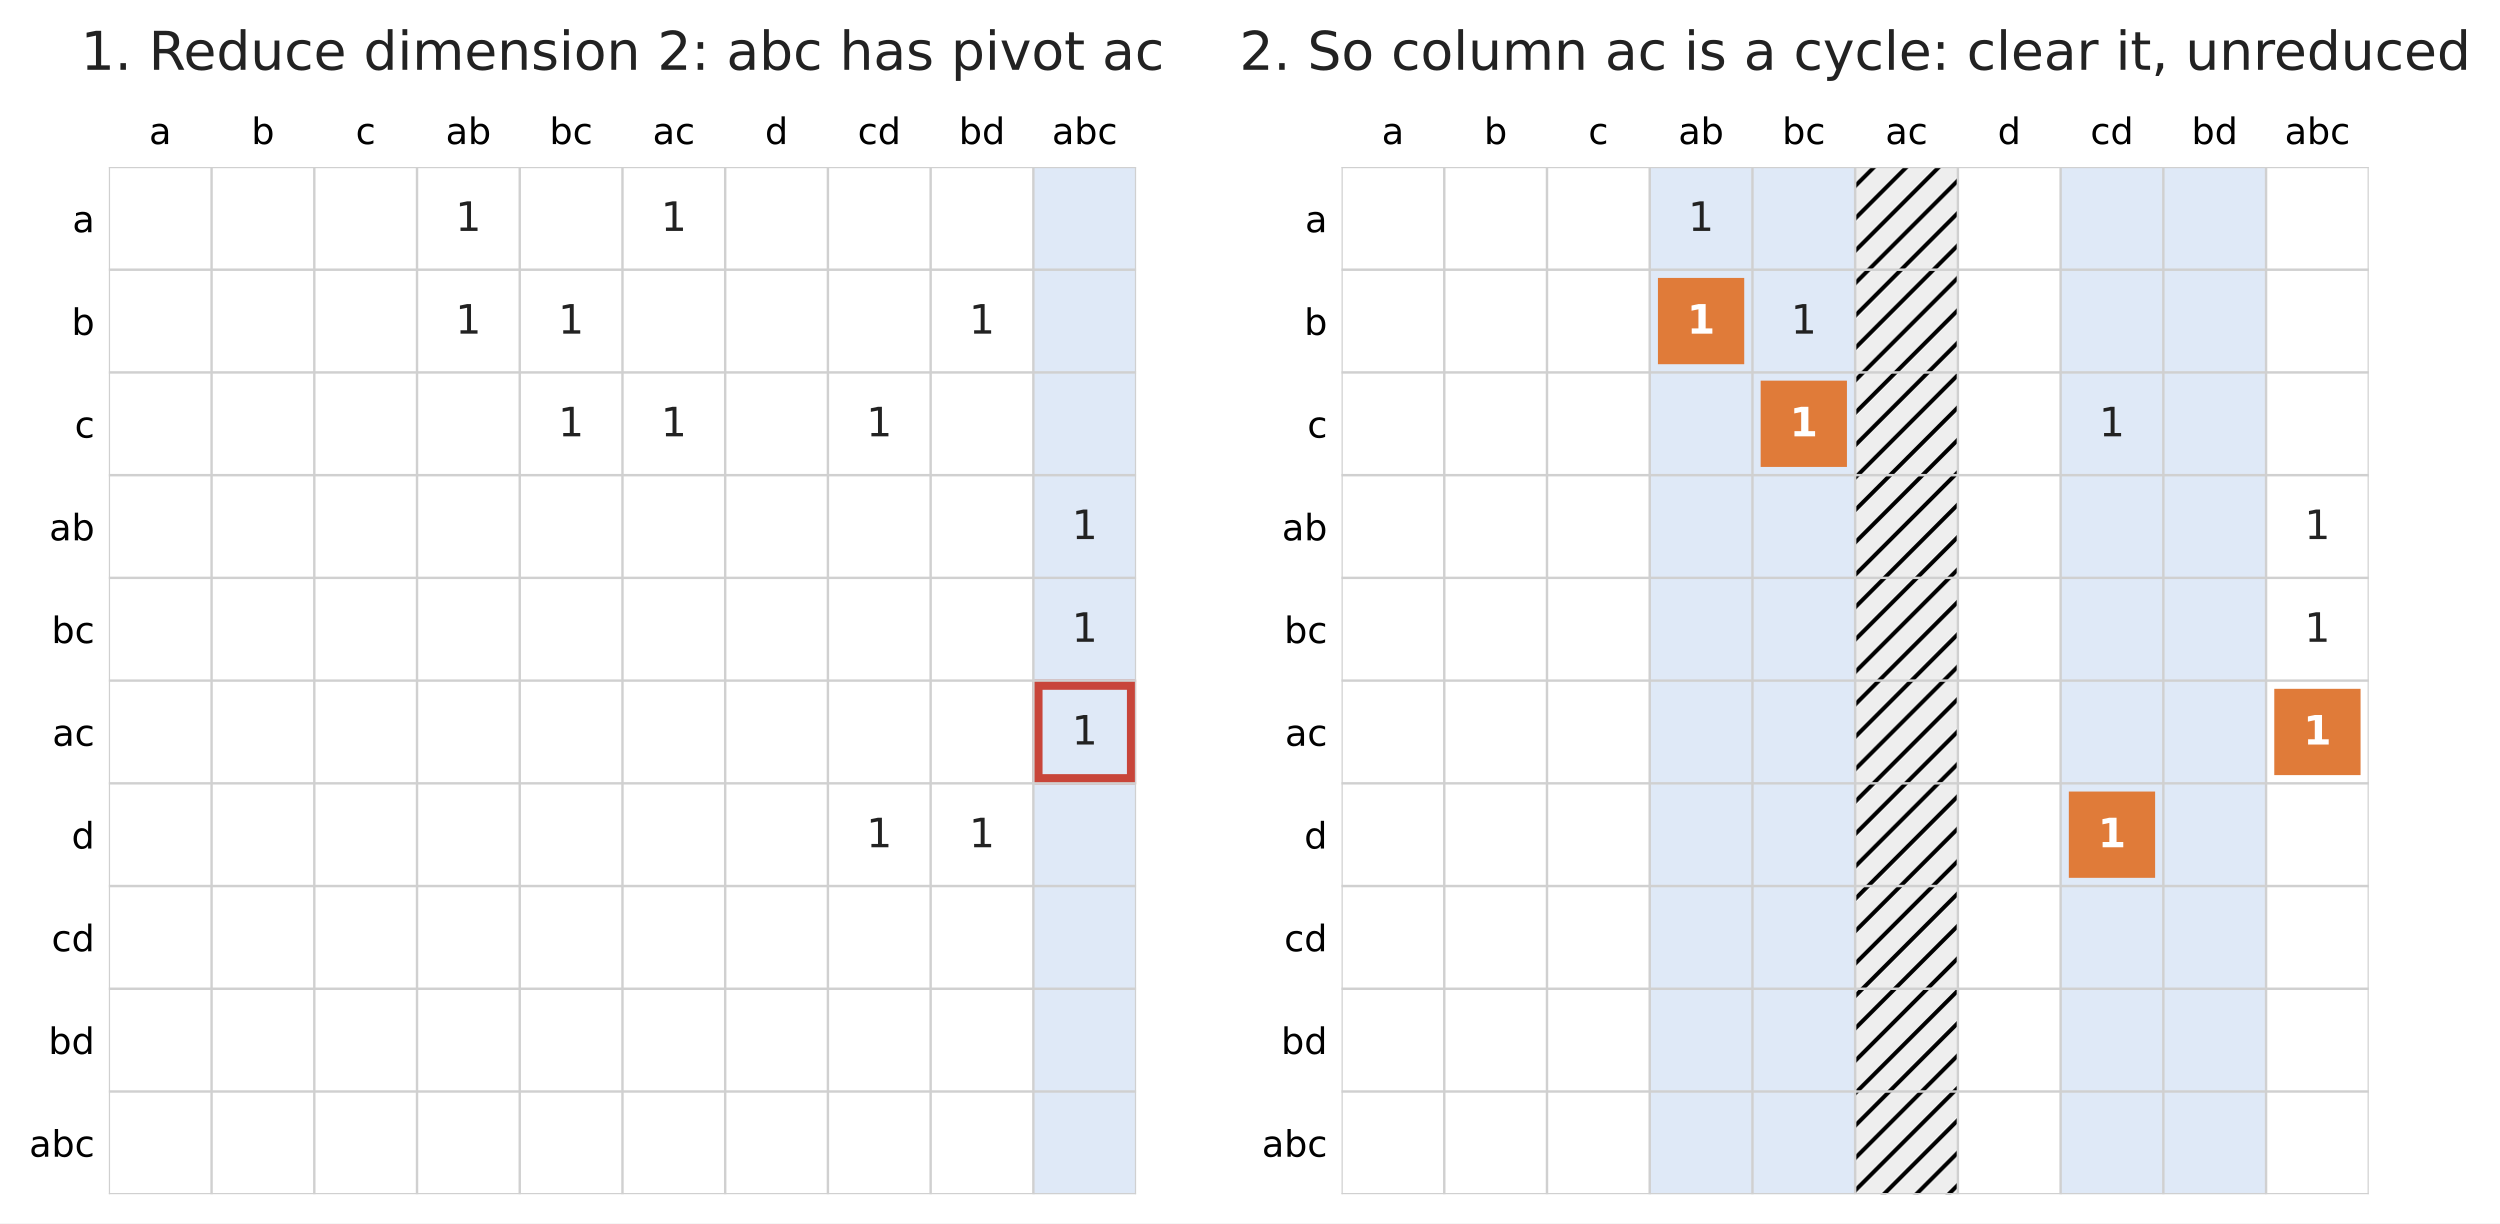
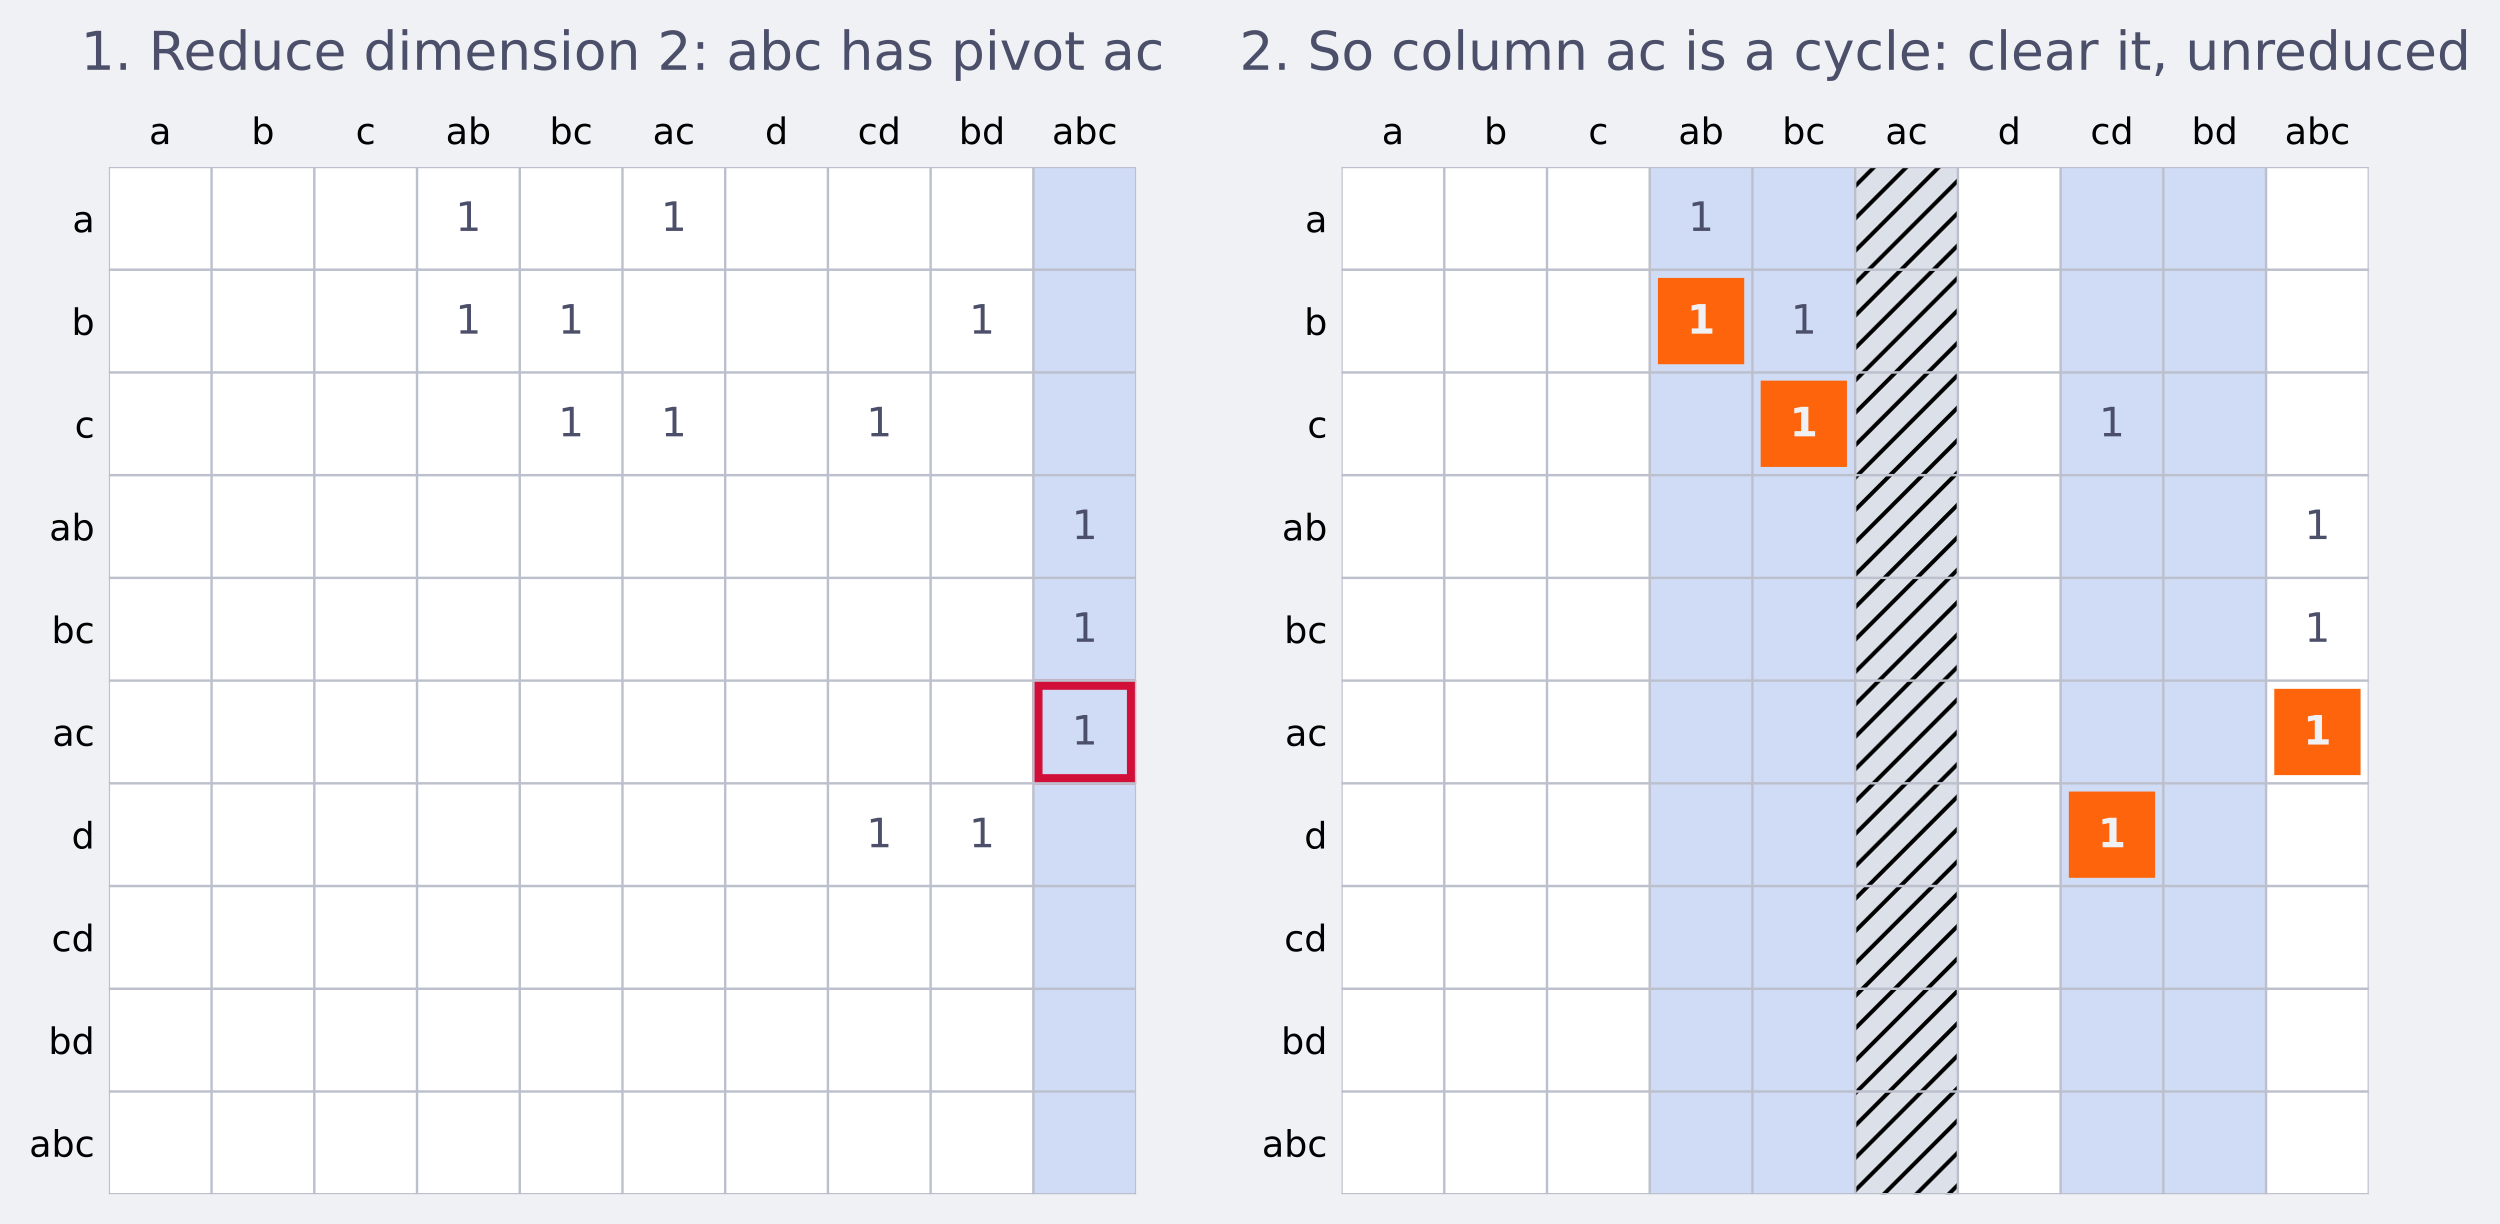
<svg xmlns="http://www.w3.org/2000/svg" width="617.277pt" height="302.066pt" viewBox="0 0 617.277 302.066" version="1.1">
  <defs>
    <style type="text/css">*{stroke-linejoin: round; stroke-linecap: butt}</style>
  </defs>
  <g id="figure_1">
    <g id="patch_1">
-       <path d="M 0 302.066  L 617.277 302.066  L 617.277 0  L 0 0  z " style="fill: #ffffff" />
+       <path d="M 0 302.066  L 617.277 302.066  L 617.277 0  L 0 0  z " style="fill: #eff1f5" />
    </g>
    <g id="axes_1">
      <g id="patch_2">
        <path d="M 26.878 294.866  L 280.514 294.866  L 280.514 41.23  L 26.878 41.23  z " style="fill: #ffffff" />
      </g>
      <g id="patch_3">
-         <path d="M 255.15 41.23  L 280.514 41.23  L 280.514 294.866  L 255.15 294.866  z " clip-path="url(#p77fa9ce51f)" style="fill: #dfe9f7" />
+         <path d="M 255.15 41.23  L 280.514 41.23  L 280.514 294.866  L 255.15 294.866  z " clip-path="url(#p77fa9ce51f)" style="fill: #d0dcf5" />
      </g>
      <g id="patch_4">
-         <path d="M 256.165 169.063  L 279.499 169.063  L 279.499 192.397  L 256.165 192.397  L 256.165 169.063  z " clip-path="url(#p77fa9ce51f)" style="fill: none; stroke: #c8453a; stroke-width: 2.5; stroke-linejoin: miter" />
+         <path d="M 256.165 169.063  L 279.499 169.063  L 279.499 192.397  L 256.165 192.397  L 256.165 169.063  z " clip-path="url(#p77fa9ce51f)" style="fill: none; stroke: #d20f39; stroke-width: 2.5; stroke-linejoin: miter" />
      </g>
      <g id="matplotlib.axis_1">
        <g id="xtick_1">
          <g id="line2d_1" />
          <g id="text_1">
            <text style="font-size: 9px; font-family: 'DejaVu Sans'; text-anchor: middle" x="39.559" y="35.568" transform="rotate(-0 39.55932 35.56783)">a</text>
          </g>
        </g>
        <g id="xtick_2">
          <g id="line2d_2" />
          <g id="text_2">
            <text style="font-size: 9px; font-family: 'DejaVu Sans'; text-anchor: middle" x="64.923" y="35.568" transform="rotate(-0 64.92296 35.56783)">b</text>
          </g>
        </g>
        <g id="xtick_3">
          <g id="line2d_3" />
          <g id="text_3">
            <text style="font-size: 9px; font-family: 'DejaVu Sans'; text-anchor: middle" x="90.287" y="35.568" transform="rotate(-0 90.28659 35.56783)">c</text>
          </g>
        </g>
        <g id="xtick_4">
          <g id="line2d_4" />
          <g id="text_4">
            <text style="font-size: 9px; font-family: 'DejaVu Sans'; text-anchor: middle" x="115.65" y="35.568" transform="rotate(-0 115.6502 35.56783)">ab</text>
          </g>
        </g>
        <g id="xtick_5">
          <g id="line2d_5" />
          <g id="text_5">
            <text style="font-size: 9px; font-family: 'DejaVu Sans'; text-anchor: middle" x="141.014" y="35.568" transform="rotate(-0 141.0139 35.56783)">bc</text>
          </g>
        </g>
        <g id="xtick_6">
          <g id="line2d_6" />
          <g id="text_6">
            <text style="font-size: 9px; font-family: 'DejaVu Sans'; text-anchor: middle" x="166.377" y="35.568" transform="rotate(-0 166.3775 35.56783)">ac</text>
          </g>
        </g>
        <g id="xtick_7">
          <g id="line2d_7" />
          <g id="text_7">
            <text style="font-size: 9px; font-family: 'DejaVu Sans'; text-anchor: middle" x="191.741" y="35.568" transform="rotate(-0 191.7411 35.56783)">d</text>
          </g>
        </g>
        <g id="xtick_8">
          <g id="line2d_8" />
          <g id="text_8">
            <text style="font-size: 9px; font-family: 'DejaVu Sans'; text-anchor: middle" x="217.105" y="35.568" transform="rotate(-0 217.1048 35.56783)">cd</text>
          </g>
        </g>
        <g id="xtick_9">
          <g id="line2d_9" />
          <g id="text_9">
            <text style="font-size: 9px; font-family: 'DejaVu Sans'; text-anchor: middle" x="242.468" y="35.568" transform="rotate(-0 242.4684 35.56783)">bd</text>
          </g>
        </g>
        <g id="xtick_10">
          <g id="line2d_10" />
          <g id="text_10">
            <text style="font-size: 9px; font-family: 'DejaVu Sans'; text-anchor: middle" x="267.832" y="35.568" transform="rotate(-0 267.832 35.56783)">abc</text>
          </g>
        </g>
      </g>
      <g id="matplotlib.axis_2">
        <g id="ytick_1">
          <g id="line2d_11" />
          <g id="text_11">
            <text style="font-size: 9px; font-family: 'DejaVu Sans'; text-anchor: end" x="23.378" y="57.331" transform="rotate(-0 23.3775 57.3307)">a</text>
          </g>
        </g>
        <g id="ytick_2">
          <g id="line2d_12" />
          <g id="text_12">
            <text style="font-size: 9px; font-family: 'DejaVu Sans'; text-anchor: end" x="23.378" y="82.695" transform="rotate(-0 23.3775 82.69469)">b</text>
          </g>
        </g>
        <g id="ytick_3">
          <g id="line2d_13" />
          <g id="text_13">
            <text style="font-size: 9px; font-family: 'DejaVu Sans'; text-anchor: end" x="23.378" y="108.058" transform="rotate(-0 23.3775 108.058)">c</text>
          </g>
        </g>
        <g id="ytick_4">
          <g id="line2d_14" />
          <g id="text_14">
            <text style="font-size: 9px; font-family: 'DejaVu Sans'; text-anchor: end" x="23.378" y="133.422" transform="rotate(-0 23.3775 133.422)">ab</text>
          </g>
        </g>
        <g id="ytick_5">
          <g id="line2d_15" />
          <g id="text_15">
            <text style="font-size: 9px; font-family: 'DejaVu Sans'; text-anchor: end" x="23.378" y="158.786" transform="rotate(-0 23.3775 158.7856)">bc</text>
          </g>
        </g>
        <g id="ytick_6">
          <g id="line2d_16" />
          <g id="text_16">
            <text style="font-size: 9px; font-family: 'DejaVu Sans'; text-anchor: end" x="23.378" y="184.149" transform="rotate(-0 23.3775 184.1489)">ac</text>
          </g>
        </g>
        <g id="ytick_7">
          <g id="line2d_17" />
          <g id="text_17">
            <text style="font-size: 9px; font-family: 'DejaVu Sans'; text-anchor: end" x="23.378" y="209.513" transform="rotate(-0 23.3775 209.5129)">d</text>
          </g>
        </g>
        <g id="ytick_8">
          <g id="line2d_18" />
          <g id="text_18">
            <text style="font-size: 9px; font-family: 'DejaVu Sans'; text-anchor: end" x="23.378" y="234.877" transform="rotate(-0 23.3775 234.8765)">cd</text>
          </g>
        </g>
        <g id="ytick_9">
          <g id="line2d_19" />
          <g id="text_19">
            <text style="font-size: 9px; font-family: 'DejaVu Sans'; text-anchor: end" x="23.378" y="260.24" transform="rotate(-0 23.3775 260.2401)">bd</text>
          </g>
        </g>
        <g id="ytick_10">
          <g id="line2d_20" />
          <g id="text_20">
            <text style="font-size: 9px; font-family: 'DejaVu Sans'; text-anchor: end" x="23.378" y="285.604" transform="rotate(-0 23.3775 285.6038)">abc</text>
          </g>
        </g>
      </g>
      <g id="line2d_21">
-         <path d="M 26.878 41.23  L 26.878 294.866  " clip-path="url(#p77fa9ce51f)" style="fill: none; stroke: #d0d0d0; stroke-width: 0.6; stroke-linecap: square" />
+         <path d="M 26.878 41.23  L 26.878 294.866  " clip-path="url(#p77fa9ce51f)" style="fill: none; stroke: #bcc0cc; stroke-width: 0.6; stroke-linecap: square" />
      </g>
      <g id="line2d_22">
-         <path d="M 52.241 41.23  L 52.241 294.866  " clip-path="url(#p77fa9ce51f)" style="fill: none; stroke: #d0d0d0; stroke-width: 0.6; stroke-linecap: square" />
+         <path d="M 52.241 41.23  L 52.241 294.866  " clip-path="url(#p77fa9ce51f)" style="fill: none; stroke: #bcc0cc; stroke-width: 0.6; stroke-linecap: square" />
      </g>
      <g id="line2d_23">
-         <path d="M 77.605 41.23  L 77.605 294.866  " clip-path="url(#p77fa9ce51f)" style="fill: none; stroke: #d0d0d0; stroke-width: 0.6; stroke-linecap: square" />
+         <path d="M 77.605 41.23  L 77.605 294.866  " clip-path="url(#p77fa9ce51f)" style="fill: none; stroke: #bcc0cc; stroke-width: 0.6; stroke-linecap: square" />
      </g>
      <g id="line2d_24">
-         <path d="M 102.968 41.23  L 102.968 294.866  " clip-path="url(#p77fa9ce51f)" style="fill: none; stroke: #d0d0d0; stroke-width: 0.6; stroke-linecap: square" />
+         <path d="M 102.968 41.23  L 102.968 294.866  " clip-path="url(#p77fa9ce51f)" style="fill: none; stroke: #bcc0cc; stroke-width: 0.6; stroke-linecap: square" />
      </g>
      <g id="line2d_25">
-         <path d="M 128.332 41.23  L 128.332 294.866  " clip-path="url(#p77fa9ce51f)" style="fill: none; stroke: #d0d0d0; stroke-width: 0.6; stroke-linecap: square" />
+         <path d="M 128.332 41.23  L 128.332 294.866  " clip-path="url(#p77fa9ce51f)" style="fill: none; stroke: #bcc0cc; stroke-width: 0.6; stroke-linecap: square" />
      </g>
      <g id="line2d_26">
-         <path d="M 153.696 41.23  L 153.696 294.866  " clip-path="url(#p77fa9ce51f)" style="fill: none; stroke: #d0d0d0; stroke-width: 0.6; stroke-linecap: square" />
+         <path d="M 153.696 41.23  L 153.696 294.866  " clip-path="url(#p77fa9ce51f)" style="fill: none; stroke: #bcc0cc; stroke-width: 0.6; stroke-linecap: square" />
      </g>
      <g id="line2d_27">
-         <path d="M 179.059 41.23  L 179.059 294.866  " clip-path="url(#p77fa9ce51f)" style="fill: none; stroke: #d0d0d0; stroke-width: 0.6; stroke-linecap: square" />
+         <path d="M 179.059 41.23  L 179.059 294.866  " clip-path="url(#p77fa9ce51f)" style="fill: none; stroke: #bcc0cc; stroke-width: 0.6; stroke-linecap: square" />
      </g>
      <g id="line2d_28">
-         <path d="M 204.423 41.23  L 204.423 294.866  " clip-path="url(#p77fa9ce51f)" style="fill: none; stroke: #d0d0d0; stroke-width: 0.6; stroke-linecap: square" />
+         <path d="M 204.423 41.23  L 204.423 294.866  " clip-path="url(#p77fa9ce51f)" style="fill: none; stroke: #bcc0cc; stroke-width: 0.6; stroke-linecap: square" />
      </g>
      <g id="line2d_29">
-         <path d="M 229.787 41.23  L 229.787 294.866  " clip-path="url(#p77fa9ce51f)" style="fill: none; stroke: #d0d0d0; stroke-width: 0.6; stroke-linecap: square" />
+         <path d="M 229.787 41.23  L 229.787 294.866  " clip-path="url(#p77fa9ce51f)" style="fill: none; stroke: #bcc0cc; stroke-width: 0.6; stroke-linecap: square" />
      </g>
      <g id="line2d_30">
-         <path d="M 255.15 41.23  L 255.15 294.866  " clip-path="url(#p77fa9ce51f)" style="fill: none; stroke: #d0d0d0; stroke-width: 0.6; stroke-linecap: square" />
+         <path d="M 255.15 41.23  L 255.15 294.866  " clip-path="url(#p77fa9ce51f)" style="fill: none; stroke: #bcc0cc; stroke-width: 0.6; stroke-linecap: square" />
      </g>
      <g id="line2d_31">
-         <path d="M 280.514 41.23  L 280.514 294.866  " clip-path="url(#p77fa9ce51f)" style="fill: none; stroke: #d0d0d0; stroke-width: 0.6; stroke-linecap: square" />
+         <path d="M 280.514 41.23  L 280.514 294.866  " clip-path="url(#p77fa9ce51f)" style="fill: none; stroke: #bcc0cc; stroke-width: 0.6; stroke-linecap: square" />
      </g>
      <g id="line2d_32">
-         <path d="M 26.878 41.23  L 280.514 41.23  " clip-path="url(#p77fa9ce51f)" style="fill: none; stroke: #d0d0d0; stroke-width: 0.6; stroke-linecap: square" />
+         <path d="M 26.878 41.23  L 280.514 41.23  " clip-path="url(#p77fa9ce51f)" style="fill: none; stroke: #bcc0cc; stroke-width: 0.6; stroke-linecap: square" />
      </g>
      <g id="line2d_33">
-         <path d="M 26.878 66.594  L 280.514 66.594  " clip-path="url(#p77fa9ce51f)" style="fill: none; stroke: #d0d0d0; stroke-width: 0.6; stroke-linecap: square" />
+         <path d="M 26.878 66.594  L 280.514 66.594  " clip-path="url(#p77fa9ce51f)" style="fill: none; stroke: #bcc0cc; stroke-width: 0.6; stroke-linecap: square" />
      </g>
      <g id="line2d_34">
-         <path d="M 26.878 91.957  L 280.514 91.957  " clip-path="url(#p77fa9ce51f)" style="fill: none; stroke: #d0d0d0; stroke-width: 0.6; stroke-linecap: square" />
+         <path d="M 26.878 91.957  L 280.514 91.957  " clip-path="url(#p77fa9ce51f)" style="fill: none; stroke: #bcc0cc; stroke-width: 0.6; stroke-linecap: square" />
      </g>
      <g id="line2d_35">
-         <path d="M 26.878 117.321  L 280.514 117.321  " clip-path="url(#p77fa9ce51f)" style="fill: none; stroke: #d0d0d0; stroke-width: 0.6; stroke-linecap: square" />
+         <path d="M 26.878 117.321  L 280.514 117.321  " clip-path="url(#p77fa9ce51f)" style="fill: none; stroke: #bcc0cc; stroke-width: 0.6; stroke-linecap: square" />
      </g>
      <g id="line2d_36">
-         <path d="M 26.878 142.684  L 280.514 142.684  " clip-path="url(#p77fa9ce51f)" style="fill: none; stroke: #d0d0d0; stroke-width: 0.6; stroke-linecap: square" />
+         <path d="M 26.878 142.684  L 280.514 142.684  " clip-path="url(#p77fa9ce51f)" style="fill: none; stroke: #bcc0cc; stroke-width: 0.6; stroke-linecap: square" />
      </g>
      <g id="line2d_37">
-         <path d="M 26.878 168.048  L 280.514 168.048  " clip-path="url(#p77fa9ce51f)" style="fill: none; stroke: #d0d0d0; stroke-width: 0.6; stroke-linecap: square" />
+         <path d="M 26.878 168.048  L 280.514 168.048  " clip-path="url(#p77fa9ce51f)" style="fill: none; stroke: #bcc0cc; stroke-width: 0.6; stroke-linecap: square" />
      </g>
      <g id="line2d_38">
-         <path d="M 26.878 193.412  L 280.514 193.412  " clip-path="url(#p77fa9ce51f)" style="fill: none; stroke: #d0d0d0; stroke-width: 0.6; stroke-linecap: square" />
+         <path d="M 26.878 193.412  L 280.514 193.412  " clip-path="url(#p77fa9ce51f)" style="fill: none; stroke: #bcc0cc; stroke-width: 0.6; stroke-linecap: square" />
      </g>
      <g id="line2d_39">
-         <path d="M 26.878 218.775  L 280.514 218.775  " clip-path="url(#p77fa9ce51f)" style="fill: none; stroke: #d0d0d0; stroke-width: 0.6; stroke-linecap: square" />
+         <path d="M 26.878 218.775  L 280.514 218.775  " clip-path="url(#p77fa9ce51f)" style="fill: none; stroke: #bcc0cc; stroke-width: 0.6; stroke-linecap: square" />
      </g>
      <g id="line2d_40">
-         <path d="M 26.878 244.139  L 280.514 244.139  " clip-path="url(#p77fa9ce51f)" style="fill: none; stroke: #d0d0d0; stroke-width: 0.6; stroke-linecap: square" />
+         <path d="M 26.878 244.139  L 280.514 244.139  " clip-path="url(#p77fa9ce51f)" style="fill: none; stroke: #bcc0cc; stroke-width: 0.6; stroke-linecap: square" />
      </g>
      <g id="line2d_41">
-         <path d="M 26.878 269.503  L 280.514 269.503  " clip-path="url(#p77fa9ce51f)" style="fill: none; stroke: #d0d0d0; stroke-width: 0.6; stroke-linecap: square" />
+         <path d="M 26.878 269.503  L 280.514 269.503  " clip-path="url(#p77fa9ce51f)" style="fill: none; stroke: #bcc0cc; stroke-width: 0.6; stroke-linecap: square" />
      </g>
      <g id="line2d_42">
-         <path d="M 26.878 294.866  L 280.514 294.866  " clip-path="url(#p77fa9ce51f)" style="fill: none; stroke: #d0d0d0; stroke-width: 0.6; stroke-linecap: square" />
+         <path d="M 26.878 294.866  L 280.514 294.866  " clip-path="url(#p77fa9ce51f)" style="fill: none; stroke: #bcc0cc; stroke-width: 0.6; stroke-linecap: square" />
      </g>
      <g id="text_21">
-         <text style="font-size: 10px; font-family: 'DejaVu Sans'; text-anchor: middle; fill: #222222" x="115.65" y="57.017" transform="rotate(-0 115.6502 57.01669)">1</text>
+         <text style="font-size: 10px; font-family: 'DejaVu Sans'; text-anchor: middle; fill: #4c4f69" x="115.65" y="57.017" transform="rotate(-0 115.6502 57.01669)">1</text>
      </g>
      <g id="text_22">
-         <text style="font-size: 10px; font-family: 'DejaVu Sans'; text-anchor: middle; fill: #222222" x="115.65" y="82.38" transform="rotate(-0 115.6502 82.38032)">1</text>
+         <text style="font-size: 10px; font-family: 'DejaVu Sans'; text-anchor: middle; fill: #4c4f69" x="115.65" y="82.38" transform="rotate(-0 115.6502 82.38032)">1</text>
      </g>
      <g id="text_23">
-         <text style="font-size: 10px; font-family: 'DejaVu Sans'; text-anchor: middle; fill: #222222" x="141.014" y="82.38" transform="rotate(-0 141.0139 82.38032)">1</text>
+         <text style="font-size: 10px; font-family: 'DejaVu Sans'; text-anchor: middle; fill: #4c4f69" x="141.014" y="82.38" transform="rotate(-0 141.0139 82.38032)">1</text>
      </g>
      <g id="text_24">
-         <text style="font-size: 10px; font-family: 'DejaVu Sans'; text-anchor: middle; fill: #222222" x="141.014" y="107.744" transform="rotate(-0 141.0139 107.744)">1</text>
+         <text style="font-size: 10px; font-family: 'DejaVu Sans'; text-anchor: middle; fill: #4c4f69" x="141.014" y="107.744" transform="rotate(-0 141.0139 107.744)">1</text>
      </g>
      <g id="text_25">
-         <text style="font-size: 10px; font-family: 'DejaVu Sans'; text-anchor: middle; fill: #222222" x="166.377" y="57.017" transform="rotate(-0 166.3775 57.01669)">1</text>
+         <text style="font-size: 10px; font-family: 'DejaVu Sans'; text-anchor: middle; fill: #4c4f69" x="166.377" y="57.017" transform="rotate(-0 166.3775 57.01669)">1</text>
      </g>
      <g id="text_26">
-         <text style="font-size: 10px; font-family: 'DejaVu Sans'; text-anchor: middle; fill: #222222" x="166.377" y="107.744" transform="rotate(-0 166.3775 107.744)">1</text>
+         <text style="font-size: 10px; font-family: 'DejaVu Sans'; text-anchor: middle; fill: #4c4f69" x="166.377" y="107.744" transform="rotate(-0 166.3775 107.744)">1</text>
      </g>
      <g id="text_27">
-         <text style="font-size: 10px; font-family: 'DejaVu Sans'; text-anchor: middle; fill: #222222" x="217.105" y="107.744" transform="rotate(-0 217.1048 107.744)">1</text>
+         <text style="font-size: 10px; font-family: 'DejaVu Sans'; text-anchor: middle; fill: #4c4f69" x="217.105" y="107.744" transform="rotate(-0 217.1048 107.744)">1</text>
      </g>
      <g id="text_28">
-         <text style="font-size: 10px; font-family: 'DejaVu Sans'; text-anchor: middle; fill: #222222" x="217.105" y="209.199" transform="rotate(-0 217.1048 209.1985)">1</text>
+         <text style="font-size: 10px; font-family: 'DejaVu Sans'; text-anchor: middle; fill: #4c4f69" x="217.105" y="209.199" transform="rotate(-0 217.1048 209.1985)">1</text>
      </g>
      <g id="text_29">
-         <text style="font-size: 10px; font-family: 'DejaVu Sans'; text-anchor: middle; fill: #222222" x="242.468" y="82.38" transform="rotate(-0 242.4684 82.38032)">1</text>
+         <text style="font-size: 10px; font-family: 'DejaVu Sans'; text-anchor: middle; fill: #4c4f69" x="242.468" y="82.38" transform="rotate(-0 242.4684 82.38032)">1</text>
      </g>
      <g id="text_30">
-         <text style="font-size: 10px; font-family: 'DejaVu Sans'; text-anchor: middle; fill: #222222" x="242.468" y="209.199" transform="rotate(-0 242.4684 209.1985)">1</text>
+         <text style="font-size: 10px; font-family: 'DejaVu Sans'; text-anchor: middle; fill: #4c4f69" x="242.468" y="209.199" transform="rotate(-0 242.4684 209.1985)">1</text>
      </g>
      <g id="text_31">
-         <text style="font-size: 10px; font-family: 'DejaVu Sans'; text-anchor: middle; fill: #222222" x="267.832" y="133.108" transform="rotate(-0 267.832 133.1076)">1</text>
+         <text style="font-size: 10px; font-family: 'DejaVu Sans'; text-anchor: middle; fill: #4c4f69" x="267.832" y="133.108" transform="rotate(-0 267.832 133.1076)">1</text>
      </g>
      <g id="text_32">
-         <text style="font-size: 10px; font-family: 'DejaVu Sans'; text-anchor: middle; fill: #222222" x="267.832" y="158.471" transform="rotate(-0 267.832 158.4712)">1</text>
+         <text style="font-size: 10px; font-family: 'DejaVu Sans'; text-anchor: middle; fill: #4c4f69" x="267.832" y="158.471" transform="rotate(-0 267.832 158.4712)">1</text>
      </g>
      <g id="text_33">
-         <text style="font-size: 10px; font-family: 'DejaVu Sans'; text-anchor: middle; fill: #222222" x="267.832" y="183.835" transform="rotate(-0 267.832 183.8349)">1</text>
+         <text style="font-size: 10px; font-family: 'DejaVu Sans'; text-anchor: middle; fill: #4c4f69" x="267.832" y="183.835" transform="rotate(-0 267.832 183.8349)">1</text>
      </g>
      <g id="text_34">
-         <text style="font-size: 13.2px; font-family: 'DejaVu Sans'; text-anchor: middle; fill: #222222" x="153.696" y="17.23" transform="rotate(-0 153.6957 17.22994)">1. Reduce dimension 2: abc has pivot ac</text>
+         <text style="font-size: 13.2px; font-family: 'DejaVu Sans'; text-anchor: middle; fill: #4c4f69" x="153.696" y="17.23" transform="rotate(-0 153.6957 17.22994)">1. Reduce dimension 2: abc has pivot ac</text>
      </g>
    </g>
    <g id="axes_2">
      <g id="patch_5">
        <path d="M 331.241 294.866  L 584.878 294.866  L 584.878 41.23  L 331.241 41.23  z " style="fill: #ffffff" />
      </g>
      <g id="patch_6">
-         <path d="M 407.332 41.23  L 432.696 41.23  L 432.696 294.866  L 407.332 294.866  z " clip-path="url(#p86525c8a49)" style="fill: #dfe9f7" />
+         <path d="M 407.332 41.23  L 432.696 41.23  L 432.696 294.866  L 407.332 294.866  z " clip-path="url(#p86525c8a49)" style="fill: #d0dcf5" />
      </g>
      <g id="patch_7">
-         <path d="M 432.696 41.23  L 458.059 41.23  L 458.059 294.866  L 432.696 294.866  z " clip-path="url(#p86525c8a49)" style="fill: #dfe9f7" />
+         <path d="M 432.696 41.23  L 458.059 41.23  L 458.059 294.866  L 432.696 294.866  z " clip-path="url(#p86525c8a49)" style="fill: #d0dcf5" />
      </g>
      <g id="patch_8">
-         <path d="M 508.787 41.23  L 534.15 41.23  L 534.15 294.866  L 508.787 294.866  z " clip-path="url(#p86525c8a49)" style="fill: #dfe9f7" />
+         <path d="M 508.787 41.23  L 534.15 41.23  L 534.15 294.866  L 508.787 294.866  z " clip-path="url(#p86525c8a49)" style="fill: #d0dcf5" />
      </g>
      <g id="patch_9">
-         <path d="M 534.15 41.23  L 559.514 41.23  L 559.514 294.866  L 534.15 294.866  z " clip-path="url(#p86525c8a49)" style="fill: #dfe9f7" />
+         <path d="M 534.15 41.23  L 559.514 41.23  L 559.514 294.866  L 534.15 294.866  z " clip-path="url(#p86525c8a49)" style="fill: #d0dcf5" />
      </g>
      <g id="patch_10">
-         <path d="M 458.059 41.23  L 483.423 41.23  L 483.423 294.866  L 458.059 294.866  z " clip-path="url(#p86525c8a49)" style="fill: url(#h5d0e63e498)" />
+         <path d="M 458.059 41.23  L 483.423 41.23  L 483.423 294.866  L 458.059 294.866  z " clip-path="url(#p86525c8a49)" style="fill: url(#h99559f065c)" />
      </g>
      <g id="patch_11">
-         <path d="M 409.361 68.623  L 430.667 68.623  L 430.667 89.928  L 409.361 89.928  z " clip-path="url(#p86525c8a49)" style="fill: #e07b39" />
+         <path d="M 409.361 68.623  L 430.667 68.623  L 430.667 89.928  L 409.361 89.928  z " clip-path="url(#p86525c8a49)" style="fill: #fe640b" />
      </g>
      <g id="patch_12">
-         <path d="M 434.725 93.986  L 456.03 93.986  L 456.03 115.292  L 434.725 115.292  z " clip-path="url(#p86525c8a49)" style="fill: #e07b39" />
+         <path d="M 434.725 93.986  L 456.03 93.986  L 456.03 115.292  L 434.725 115.292  z " clip-path="url(#p86525c8a49)" style="fill: #fe640b" />
      </g>
      <g id="patch_13">
-         <path d="M 510.816 195.441  L 532.121 195.441  L 532.121 216.746  L 510.816 216.746  z " clip-path="url(#p86525c8a49)" style="fill: #e07b39" />
+         <path d="M 510.816 195.441  L 532.121 195.441  L 532.121 216.746  L 510.816 216.746  z " clip-path="url(#p86525c8a49)" style="fill: #fe640b" />
      </g>
      <g id="patch_14">
-         <path d="M 561.543 170.077  L 582.848 170.077  L 582.848 191.383  L 561.543 191.383  z " clip-path="url(#p86525c8a49)" style="fill: #e07b39" />
+         <path d="M 561.543 170.077  L 582.848 170.077  L 582.848 191.383  L 561.543 191.383  z " clip-path="url(#p86525c8a49)" style="fill: #fe640b" />
      </g>
      <g id="matplotlib.axis_3">
        <g id="xtick_11">
          <g id="line2d_43" />
          <g id="text_35">
            <text style="font-size: 9px; font-family: 'DejaVu Sans'; text-anchor: middle" x="343.923" y="35.568" transform="rotate(-0 343.923 35.56783)">a</text>
          </g>
        </g>
        <g id="xtick_12">
          <g id="line2d_44" />
          <g id="text_36">
            <text style="font-size: 9px; font-family: 'DejaVu Sans'; text-anchor: middle" x="369.287" y="35.568" transform="rotate(-0 369.2866 35.56783)">b</text>
          </g>
        </g>
        <g id="xtick_13">
          <g id="line2d_45" />
          <g id="text_37">
            <text style="font-size: 9px; font-family: 'DejaVu Sans'; text-anchor: middle" x="394.65" y="35.568" transform="rotate(-0 394.6502 35.56783)">c</text>
          </g>
        </g>
        <g id="xtick_14">
          <g id="line2d_46" />
          <g id="text_38">
            <text style="font-size: 9px; font-family: 'DejaVu Sans'; text-anchor: middle" x="420.014" y="35.568" transform="rotate(-0 420.0139 35.56783)">ab</text>
          </g>
        </g>
        <g id="xtick_15">
          <g id="line2d_47" />
          <g id="text_39">
            <text style="font-size: 9px; font-family: 'DejaVu Sans'; text-anchor: middle" x="445.377" y="35.568" transform="rotate(-0 445.3775 35.56783)">bc</text>
          </g>
        </g>
        <g id="xtick_16">
          <g id="line2d_48" />
          <g id="text_40">
            <text style="font-size: 9px; font-family: 'DejaVu Sans'; text-anchor: middle" x="470.741" y="35.568" transform="rotate(-0 470.7411 35.56783)">ac</text>
          </g>
        </g>
        <g id="xtick_17">
          <g id="line2d_49" />
          <g id="text_41">
            <text style="font-size: 9px; font-family: 'DejaVu Sans'; text-anchor: middle" x="496.105" y="35.568" transform="rotate(-0 496.1048 35.56783)">d</text>
          </g>
        </g>
        <g id="xtick_18">
          <g id="line2d_50" />
          <g id="text_42">
            <text style="font-size: 9px; font-family: 'DejaVu Sans'; text-anchor: middle" x="521.468" y="35.568" transform="rotate(-0 521.4684 35.56783)">cd</text>
          </g>
        </g>
        <g id="xtick_19">
          <g id="line2d_51" />
          <g id="text_43">
            <text style="font-size: 9px; font-family: 'DejaVu Sans'; text-anchor: middle" x="546.832" y="35.568" transform="rotate(-0 546.832 35.56783)">bd</text>
          </g>
        </g>
        <g id="xtick_20">
          <g id="line2d_52" />
          <g id="text_44">
            <text style="font-size: 9px; font-family: 'DejaVu Sans'; text-anchor: middle" x="572.196" y="35.568" transform="rotate(-0 572.1957 35.56783)">abc</text>
          </g>
        </g>
      </g>
      <g id="matplotlib.axis_4">
        <g id="ytick_11">
          <g id="line2d_53" />
          <g id="text_45">
            <text style="font-size: 9px; font-family: 'DejaVu Sans'; text-anchor: end" x="327.741" y="57.331" transform="rotate(-0 327.7411 57.3307)">a</text>
          </g>
        </g>
        <g id="ytick_12">
          <g id="line2d_54" />
          <g id="text_46">
            <text style="font-size: 9px; font-family: 'DejaVu Sans'; text-anchor: end" x="327.741" y="82.695" transform="rotate(-0 327.7411 82.69469)">b</text>
          </g>
        </g>
        <g id="ytick_13">
          <g id="line2d_55" />
          <g id="text_47">
            <text style="font-size: 9px; font-family: 'DejaVu Sans'; text-anchor: end" x="327.741" y="108.058" transform="rotate(-0 327.7411 108.058)">c</text>
          </g>
        </g>
        <g id="ytick_14">
          <g id="line2d_56" />
          <g id="text_48">
            <text style="font-size: 9px; font-family: 'DejaVu Sans'; text-anchor: end" x="327.741" y="133.422" transform="rotate(-0 327.7411 133.422)">ab</text>
          </g>
        </g>
        <g id="ytick_15">
          <g id="line2d_57" />
          <g id="text_49">
            <text style="font-size: 9px; font-family: 'DejaVu Sans'; text-anchor: end" x="327.741" y="158.786" transform="rotate(-0 327.7411 158.7856)">bc</text>
          </g>
        </g>
        <g id="ytick_16">
          <g id="line2d_58" />
          <g id="text_50">
            <text style="font-size: 9px; font-family: 'DejaVu Sans'; text-anchor: end" x="327.741" y="184.149" transform="rotate(-0 327.7411 184.1489)">ac</text>
          </g>
        </g>
        <g id="ytick_17">
          <g id="line2d_59" />
          <g id="text_51">
            <text style="font-size: 9px; font-family: 'DejaVu Sans'; text-anchor: end" x="327.741" y="209.513" transform="rotate(-0 327.7411 209.5129)">d</text>
          </g>
        </g>
        <g id="ytick_18">
          <g id="line2d_60" />
          <g id="text_52">
            <text style="font-size: 9px; font-family: 'DejaVu Sans'; text-anchor: end" x="327.741" y="234.877" transform="rotate(-0 327.7411 234.8765)">cd</text>
          </g>
        </g>
        <g id="ytick_19">
          <g id="line2d_61" />
          <g id="text_53">
            <text style="font-size: 9px; font-family: 'DejaVu Sans'; text-anchor: end" x="327.741" y="260.24" transform="rotate(-0 327.7411 260.2401)">bd</text>
          </g>
        </g>
        <g id="ytick_20">
          <g id="line2d_62" />
          <g id="text_54">
            <text style="font-size: 9px; font-family: 'DejaVu Sans'; text-anchor: end" x="327.741" y="285.604" transform="rotate(-0 327.7411 285.6038)">abc</text>
          </g>
        </g>
      </g>
      <g id="line2d_63">
-         <path d="M 331.241 41.23  L 331.241 294.866  " clip-path="url(#p86525c8a49)" style="fill: none; stroke: #d0d0d0; stroke-width: 0.6; stroke-linecap: square" />
+         <path d="M 331.241 41.23  L 331.241 294.866  " clip-path="url(#p86525c8a49)" style="fill: none; stroke: #bcc0cc; stroke-width: 0.6; stroke-linecap: square" />
      </g>
      <g id="line2d_64">
-         <path d="M 356.605 41.23  L 356.605 294.866  " clip-path="url(#p86525c8a49)" style="fill: none; stroke: #d0d0d0; stroke-width: 0.6; stroke-linecap: square" />
+         <path d="M 356.605 41.23  L 356.605 294.866  " clip-path="url(#p86525c8a49)" style="fill: none; stroke: #bcc0cc; stroke-width: 0.6; stroke-linecap: square" />
      </g>
      <g id="line2d_65">
-         <path d="M 381.968 41.23  L 381.968 294.866  " clip-path="url(#p86525c8a49)" style="fill: none; stroke: #d0d0d0; stroke-width: 0.6; stroke-linecap: square" />
+         <path d="M 381.968 41.23  L 381.968 294.866  " clip-path="url(#p86525c8a49)" style="fill: none; stroke: #bcc0cc; stroke-width: 0.6; stroke-linecap: square" />
      </g>
      <g id="line2d_66">
-         <path d="M 407.332 41.23  L 407.332 294.866  " clip-path="url(#p86525c8a49)" style="fill: none; stroke: #d0d0d0; stroke-width: 0.6; stroke-linecap: square" />
+         <path d="M 407.332 41.23  L 407.332 294.866  " clip-path="url(#p86525c8a49)" style="fill: none; stroke: #bcc0cc; stroke-width: 0.6; stroke-linecap: square" />
      </g>
      <g id="line2d_67">
-         <path d="M 432.696 41.23  L 432.696 294.866  " clip-path="url(#p86525c8a49)" style="fill: none; stroke: #d0d0d0; stroke-width: 0.6; stroke-linecap: square" />
+         <path d="M 432.696 41.23  L 432.696 294.866  " clip-path="url(#p86525c8a49)" style="fill: none; stroke: #bcc0cc; stroke-width: 0.6; stroke-linecap: square" />
      </g>
      <g id="line2d_68">
-         <path d="M 458.059 41.23  L 458.059 294.866  " clip-path="url(#p86525c8a49)" style="fill: none; stroke: #d0d0d0; stroke-width: 0.6; stroke-linecap: square" />
+         <path d="M 458.059 41.23  L 458.059 294.866  " clip-path="url(#p86525c8a49)" style="fill: none; stroke: #bcc0cc; stroke-width: 0.6; stroke-linecap: square" />
      </g>
      <g id="line2d_69">
-         <path d="M 483.423 41.23  L 483.423 294.866  " clip-path="url(#p86525c8a49)" style="fill: none; stroke: #d0d0d0; stroke-width: 0.6; stroke-linecap: square" />
+         <path d="M 483.423 41.23  L 483.423 294.866  " clip-path="url(#p86525c8a49)" style="fill: none; stroke: #bcc0cc; stroke-width: 0.6; stroke-linecap: square" />
      </g>
      <g id="line2d_70">
-         <path d="M 508.787 41.23  L 508.787 294.866  " clip-path="url(#p86525c8a49)" style="fill: none; stroke: #d0d0d0; stroke-width: 0.6; stroke-linecap: square" />
+         <path d="M 508.787 41.23  L 508.787 294.866  " clip-path="url(#p86525c8a49)" style="fill: none; stroke: #bcc0cc; stroke-width: 0.6; stroke-linecap: square" />
      </g>
      <g id="line2d_71">
-         <path d="M 534.15 41.23  L 534.15 294.866  " clip-path="url(#p86525c8a49)" style="fill: none; stroke: #d0d0d0; stroke-width: 0.6; stroke-linecap: square" />
+         <path d="M 534.15 41.23  L 534.15 294.866  " clip-path="url(#p86525c8a49)" style="fill: none; stroke: #bcc0cc; stroke-width: 0.6; stroke-linecap: square" />
      </g>
      <g id="line2d_72">
-         <path d="M 559.514 41.23  L 559.514 294.866  " clip-path="url(#p86525c8a49)" style="fill: none; stroke: #d0d0d0; stroke-width: 0.6; stroke-linecap: square" />
+         <path d="M 559.514 41.23  L 559.514 294.866  " clip-path="url(#p86525c8a49)" style="fill: none; stroke: #bcc0cc; stroke-width: 0.6; stroke-linecap: square" />
      </g>
      <g id="line2d_73">
-         <path d="M 584.878 41.23  L 584.878 294.866  " clip-path="url(#p86525c8a49)" style="fill: none; stroke: #d0d0d0; stroke-width: 0.6; stroke-linecap: square" />
+         <path d="M 584.878 41.23  L 584.878 294.866  " clip-path="url(#p86525c8a49)" style="fill: none; stroke: #bcc0cc; stroke-width: 0.6; stroke-linecap: square" />
      </g>
      <g id="line2d_74">
-         <path d="M 331.241 41.23  L 584.878 41.23  " clip-path="url(#p86525c8a49)" style="fill: none; stroke: #d0d0d0; stroke-width: 0.6; stroke-linecap: square" />
+         <path d="M 331.241 41.23  L 584.878 41.23  " clip-path="url(#p86525c8a49)" style="fill: none; stroke: #bcc0cc; stroke-width: 0.6; stroke-linecap: square" />
      </g>
      <g id="line2d_75">
-         <path d="M 331.241 66.594  L 584.878 66.594  " clip-path="url(#p86525c8a49)" style="fill: none; stroke: #d0d0d0; stroke-width: 0.6; stroke-linecap: square" />
+         <path d="M 331.241 66.594  L 584.878 66.594  " clip-path="url(#p86525c8a49)" style="fill: none; stroke: #bcc0cc; stroke-width: 0.6; stroke-linecap: square" />
      </g>
      <g id="line2d_76">
-         <path d="M 331.241 91.957  L 584.878 91.957  " clip-path="url(#p86525c8a49)" style="fill: none; stroke: #d0d0d0; stroke-width: 0.6; stroke-linecap: square" />
+         <path d="M 331.241 91.957  L 584.878 91.957  " clip-path="url(#p86525c8a49)" style="fill: none; stroke: #bcc0cc; stroke-width: 0.6; stroke-linecap: square" />
      </g>
      <g id="line2d_77">
-         <path d="M 331.241 117.321  L 584.878 117.321  " clip-path="url(#p86525c8a49)" style="fill: none; stroke: #d0d0d0; stroke-width: 0.6; stroke-linecap: square" />
+         <path d="M 331.241 117.321  L 584.878 117.321  " clip-path="url(#p86525c8a49)" style="fill: none; stroke: #bcc0cc; stroke-width: 0.6; stroke-linecap: square" />
      </g>
      <g id="line2d_78">
-         <path d="M 331.241 142.684  L 584.878 142.684  " clip-path="url(#p86525c8a49)" style="fill: none; stroke: #d0d0d0; stroke-width: 0.6; stroke-linecap: square" />
+         <path d="M 331.241 142.684  L 584.878 142.684  " clip-path="url(#p86525c8a49)" style="fill: none; stroke: #bcc0cc; stroke-width: 0.6; stroke-linecap: square" />
      </g>
      <g id="line2d_79">
-         <path d="M 331.241 168.048  L 584.878 168.048  " clip-path="url(#p86525c8a49)" style="fill: none; stroke: #d0d0d0; stroke-width: 0.6; stroke-linecap: square" />
+         <path d="M 331.241 168.048  L 584.878 168.048  " clip-path="url(#p86525c8a49)" style="fill: none; stroke: #bcc0cc; stroke-width: 0.6; stroke-linecap: square" />
      </g>
      <g id="line2d_80">
-         <path d="M 331.241 193.412  L 584.878 193.412  " clip-path="url(#p86525c8a49)" style="fill: none; stroke: #d0d0d0; stroke-width: 0.6; stroke-linecap: square" />
+         <path d="M 331.241 193.412  L 584.878 193.412  " clip-path="url(#p86525c8a49)" style="fill: none; stroke: #bcc0cc; stroke-width: 0.6; stroke-linecap: square" />
      </g>
      <g id="line2d_81">
-         <path d="M 331.241 218.775  L 584.878 218.775  " clip-path="url(#p86525c8a49)" style="fill: none; stroke: #d0d0d0; stroke-width: 0.6; stroke-linecap: square" />
+         <path d="M 331.241 218.775  L 584.878 218.775  " clip-path="url(#p86525c8a49)" style="fill: none; stroke: #bcc0cc; stroke-width: 0.6; stroke-linecap: square" />
      </g>
      <g id="line2d_82">
-         <path d="M 331.241 244.139  L 584.878 244.139  " clip-path="url(#p86525c8a49)" style="fill: none; stroke: #d0d0d0; stroke-width: 0.6; stroke-linecap: square" />
+         <path d="M 331.241 244.139  L 584.878 244.139  " clip-path="url(#p86525c8a49)" style="fill: none; stroke: #bcc0cc; stroke-width: 0.6; stroke-linecap: square" />
      </g>
      <g id="line2d_83">
-         <path d="M 331.241 269.503  L 584.878 269.503  " clip-path="url(#p86525c8a49)" style="fill: none; stroke: #d0d0d0; stroke-width: 0.6; stroke-linecap: square" />
+         <path d="M 331.241 269.503  L 584.878 269.503  " clip-path="url(#p86525c8a49)" style="fill: none; stroke: #bcc0cc; stroke-width: 0.6; stroke-linecap: square" />
      </g>
      <g id="line2d_84">
-         <path d="M 331.241 294.866  L 584.878 294.866  " clip-path="url(#p86525c8a49)" style="fill: none; stroke: #d0d0d0; stroke-width: 0.6; stroke-linecap: square" />
+         <path d="M 331.241 294.866  L 584.878 294.866  " clip-path="url(#p86525c8a49)" style="fill: none; stroke: #bcc0cc; stroke-width: 0.6; stroke-linecap: square" />
      </g>
      <g id="text_55">
-         <text style="font-size: 10px; font-family: 'DejaVu Sans'; text-anchor: middle; fill: #222222" x="420.014" y="57.017" transform="rotate(-0 420.0139 57.01669)">1</text>
+         <text style="font-size: 10px; font-family: 'DejaVu Sans'; text-anchor: middle; fill: #4c4f69" x="420.014" y="57.017" transform="rotate(-0 420.0139 57.01669)">1</text>
      </g>
      <g id="text_56">
-         <text style="font-weight: 700; font-size: 10px; font-family: 'DejaVu Sans'; text-anchor: middle; fill: #ffffff" x="420.014" y="82.38" transform="rotate(-0 420.0139 82.38032)">1</text>
+         <text style="font-weight: 700; font-size: 10px; font-family: 'DejaVu Sans'; text-anchor: middle; fill: #eff1f5" x="420.014" y="82.38" transform="rotate(-0 420.0139 82.38032)">1</text>
      </g>
      <g id="text_57">
-         <text style="font-size: 10px; font-family: 'DejaVu Sans'; text-anchor: middle; fill: #222222" x="445.377" y="82.38" transform="rotate(-0 445.3775 82.38032)">1</text>
+         <text style="font-size: 10px; font-family: 'DejaVu Sans'; text-anchor: middle; fill: #4c4f69" x="445.377" y="82.38" transform="rotate(-0 445.3775 82.38032)">1</text>
      </g>
      <g id="text_58">
-         <text style="font-weight: 700; font-size: 10px; font-family: 'DejaVu Sans'; text-anchor: middle; fill: #ffffff" x="445.377" y="107.744" transform="rotate(-0 445.3775 107.744)">1</text>
+         <text style="font-weight: 700; font-size: 10px; font-family: 'DejaVu Sans'; text-anchor: middle; fill: #eff1f5" x="445.377" y="107.744" transform="rotate(-0 445.3775 107.744)">1</text>
      </g>
      <g id="text_59">
-         <text style="font-size: 10px; font-family: 'DejaVu Sans'; text-anchor: middle; fill: #222222" x="521.468" y="107.744" transform="rotate(-0 521.4684 107.744)">1</text>
+         <text style="font-size: 10px; font-family: 'DejaVu Sans'; text-anchor: middle; fill: #4c4f69" x="521.468" y="107.744" transform="rotate(-0 521.4684 107.744)">1</text>
      </g>
      <g id="text_60">
-         <text style="font-weight: 700; font-size: 10px; font-family: 'DejaVu Sans'; text-anchor: middle; fill: #ffffff" x="521.468" y="209.199" transform="rotate(-0 521.4684 209.1985)">1</text>
+         <text style="font-weight: 700; font-size: 10px; font-family: 'DejaVu Sans'; text-anchor: middle; fill: #eff1f5" x="521.468" y="209.199" transform="rotate(-0 521.4684 209.1985)">1</text>
      </g>
      <g id="text_61">
-         <text style="font-size: 10px; font-family: 'DejaVu Sans'; text-anchor: middle; fill: #222222" x="572.196" y="133.108" transform="rotate(-0 572.1957 133.1076)">1</text>
+         <text style="font-size: 10px; font-family: 'DejaVu Sans'; text-anchor: middle; fill: #4c4f69" x="572.196" y="133.108" transform="rotate(-0 572.1957 133.1076)">1</text>
      </g>
      <g id="text_62">
-         <text style="font-size: 10px; font-family: 'DejaVu Sans'; text-anchor: middle; fill: #222222" x="572.196" y="158.471" transform="rotate(-0 572.1957 158.4712)">1</text>
+         <text style="font-size: 10px; font-family: 'DejaVu Sans'; text-anchor: middle; fill: #4c4f69" x="572.196" y="158.471" transform="rotate(-0 572.1957 158.4712)">1</text>
      </g>
      <g id="text_63">
-         <text style="font-weight: 700; font-size: 10px; font-family: 'DejaVu Sans'; text-anchor: middle; fill: #ffffff" x="572.196" y="183.835" transform="rotate(-0 572.1957 183.8349)">1</text>
+         <text style="font-weight: 700; font-size: 10px; font-family: 'DejaVu Sans'; text-anchor: middle; fill: #eff1f5" x="572.196" y="183.835" transform="rotate(-0 572.1957 183.8349)">1</text>
      </g>
      <g id="text_64">
-         <text style="font-size: 13.2px; font-family: 'DejaVu Sans'; text-anchor: middle; fill: #222222" x="458.059" y="17.23" transform="rotate(-0 458.0593 17.22994)">2. So column ac is a cycle: clear it, unreduced</text>
+         <text style="font-size: 13.2px; font-family: 'DejaVu Sans'; text-anchor: middle; fill: #4c4f69" x="458.059" y="17.23" transform="rotate(-0 458.0593 17.22994)">2. So column ac is a cycle: clear it, unreduced</text>
      </g>
    </g>
  </g>
  <defs>
    <clipPath id="p77fa9ce51f">
      <rect x="26.878" y="41.23" width="253.636" height="253.636" />
    </clipPath>
    <clipPath id="p86525c8a49">
      <rect x="331.241" y="41.23" width="253.636" height="253.636" />
    </clipPath>
  </defs>
  <defs>
-     <pattern id="h5d0e63e498" patternUnits="userSpaceOnUse" x="0" y="0" width="72" height="72">
-       <rect x="0" y="0" width="73" height="73" fill="#eeeeee" />
+     <pattern id="h99559f065c" patternUnits="userSpaceOnUse" x="0" y="0" width="72" height="72">
+       <rect x="0" y="0" width="73" height="73" fill="#dce0e8" />
      <path d="M -36 36  L 36 -36  M -32 40  L 40 -32  M -28 44  L 44 -28  M -24 48  L 48 -24  M -20 52  L 52 -20  M -16 56  L 56 -16  M -12 60  L 60 -12  M -8 64  L 64 -8  M -4 68  L 68 -4  M 0 72  L 72 0  M 4 76  L 76 4  M 8 80  L 80 8  M 12 84  L 84 12  M 16 88  L 88 16  M 20 92  L 92 20  M 24 96  L 96 24  M 28 100  L 100 28  M 32 104  L 104 32  M 36 108  L 108 36  " style="fill: #000000; stroke: #000000; stroke-width: 1.0; stroke-linecap: butt; stroke-linejoin: miter" />
    </pattern>
  </defs>
</svg>
